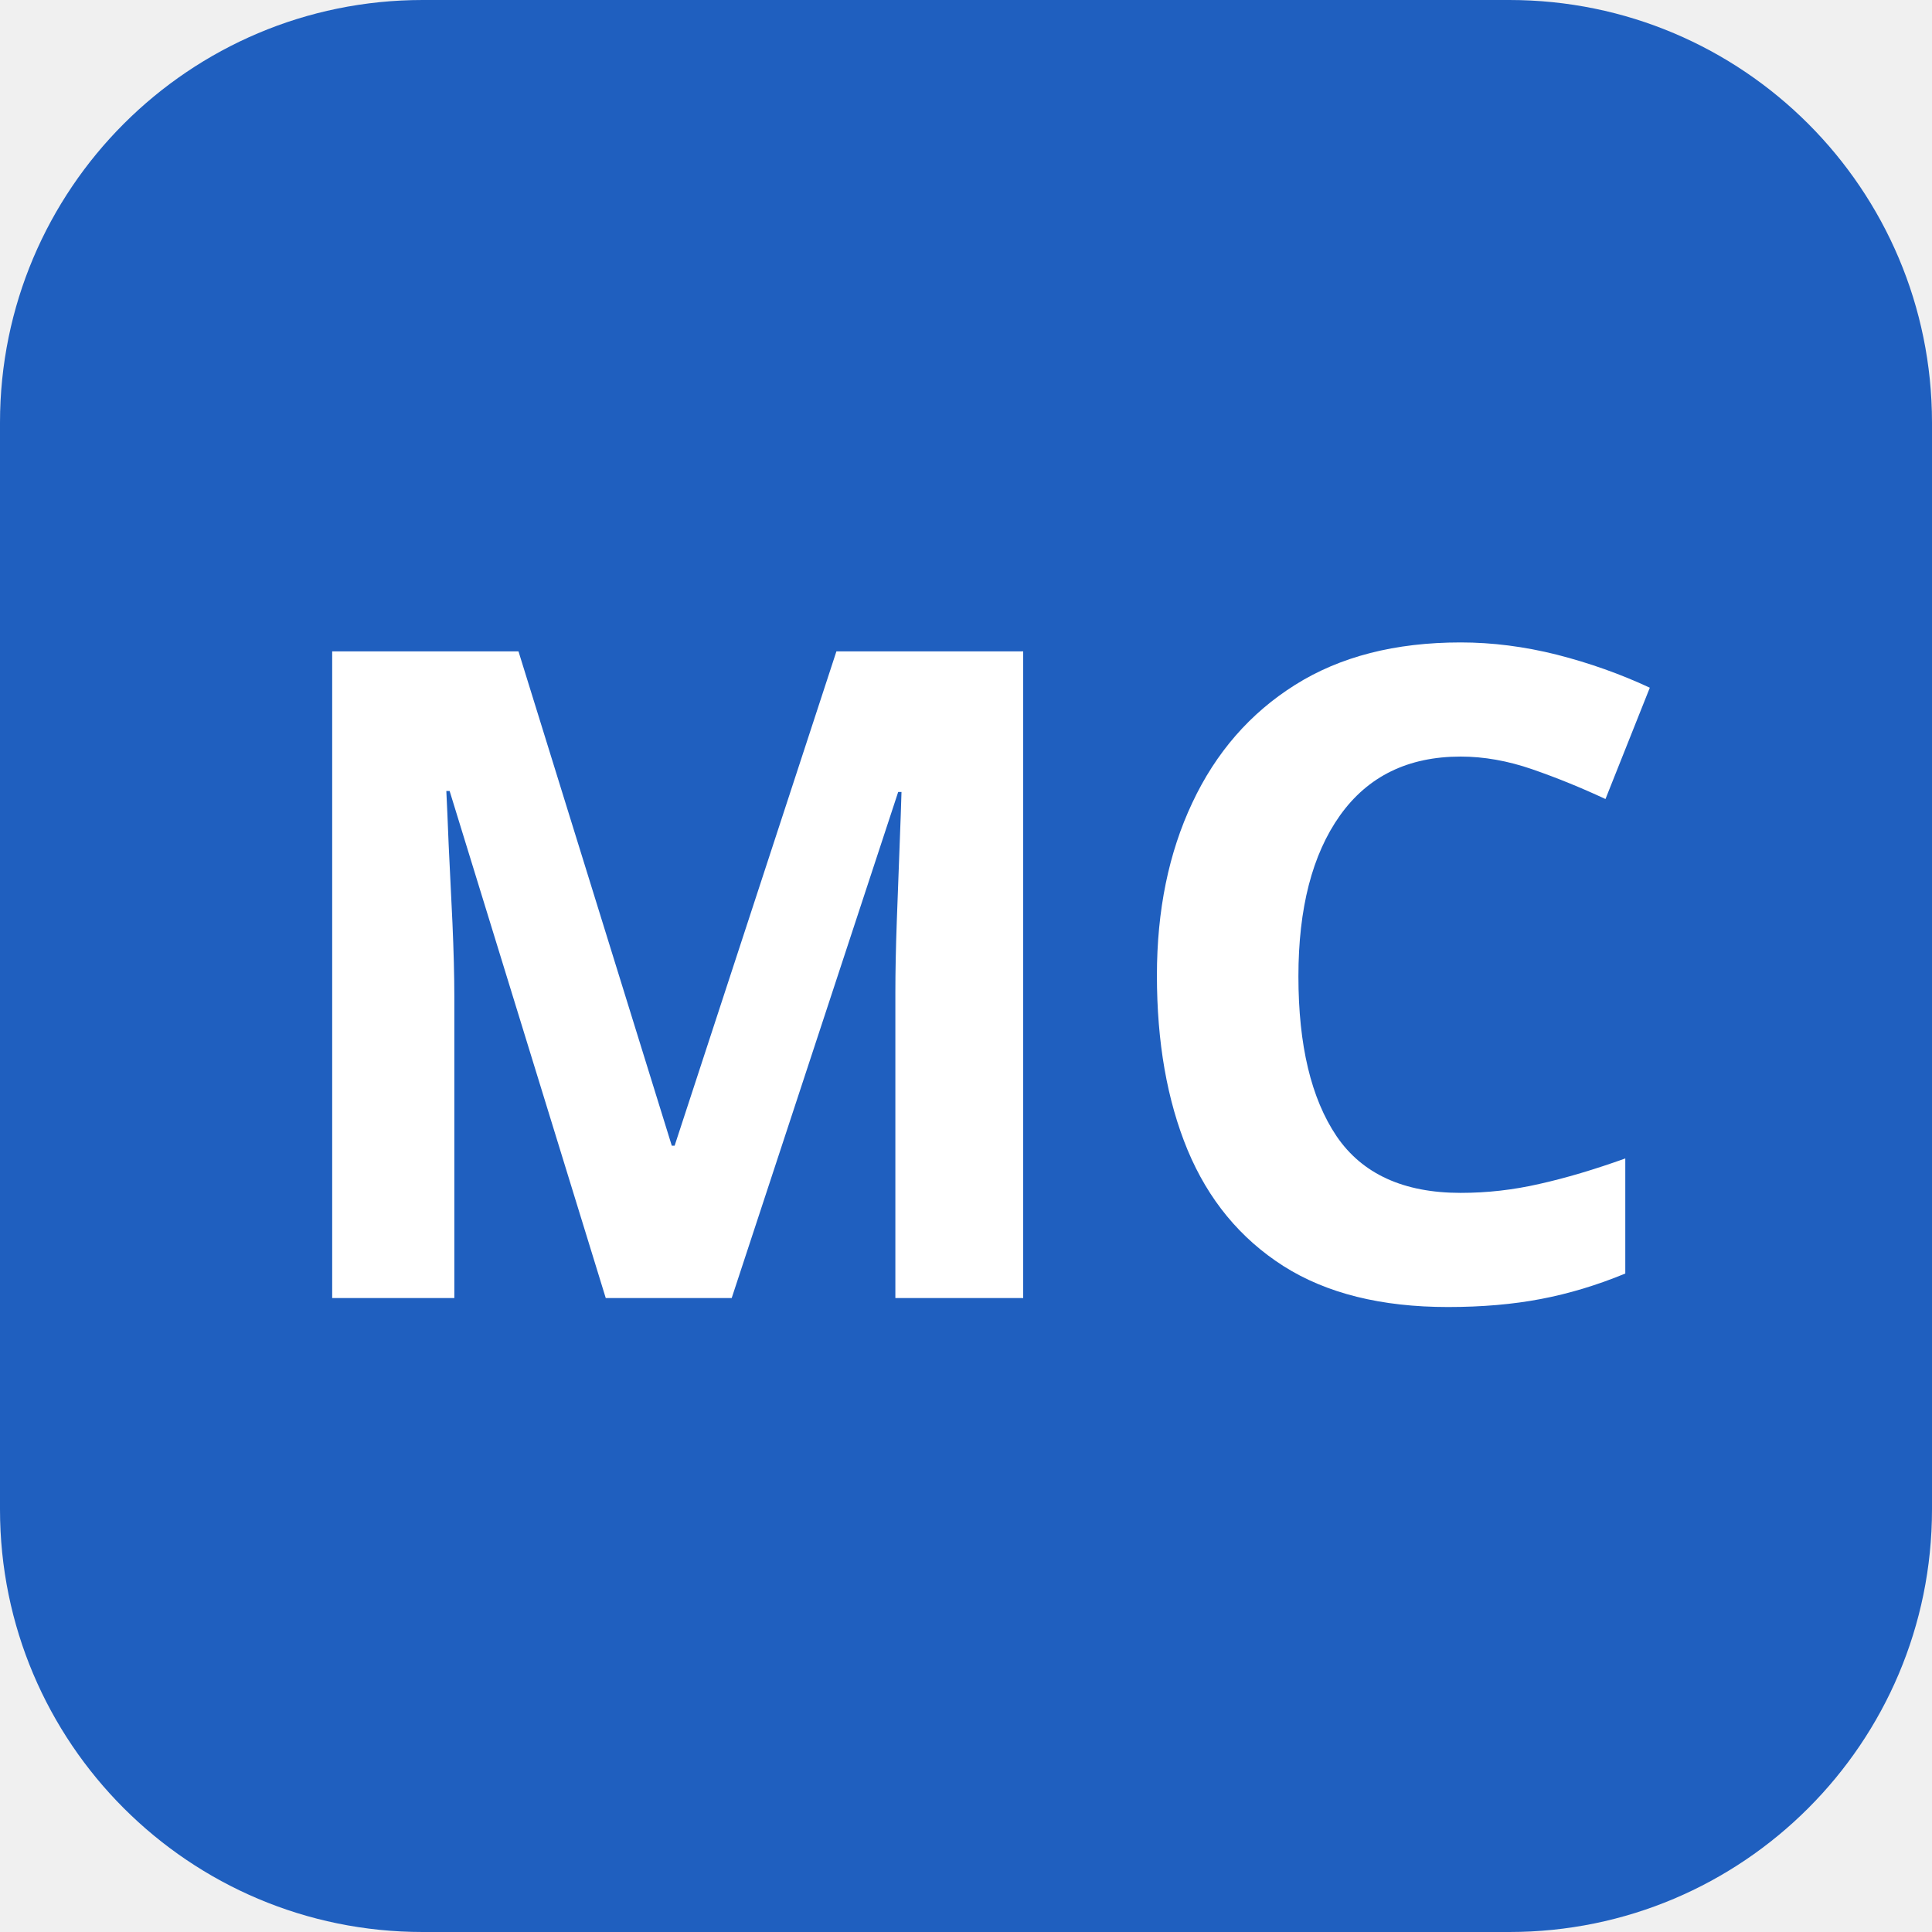
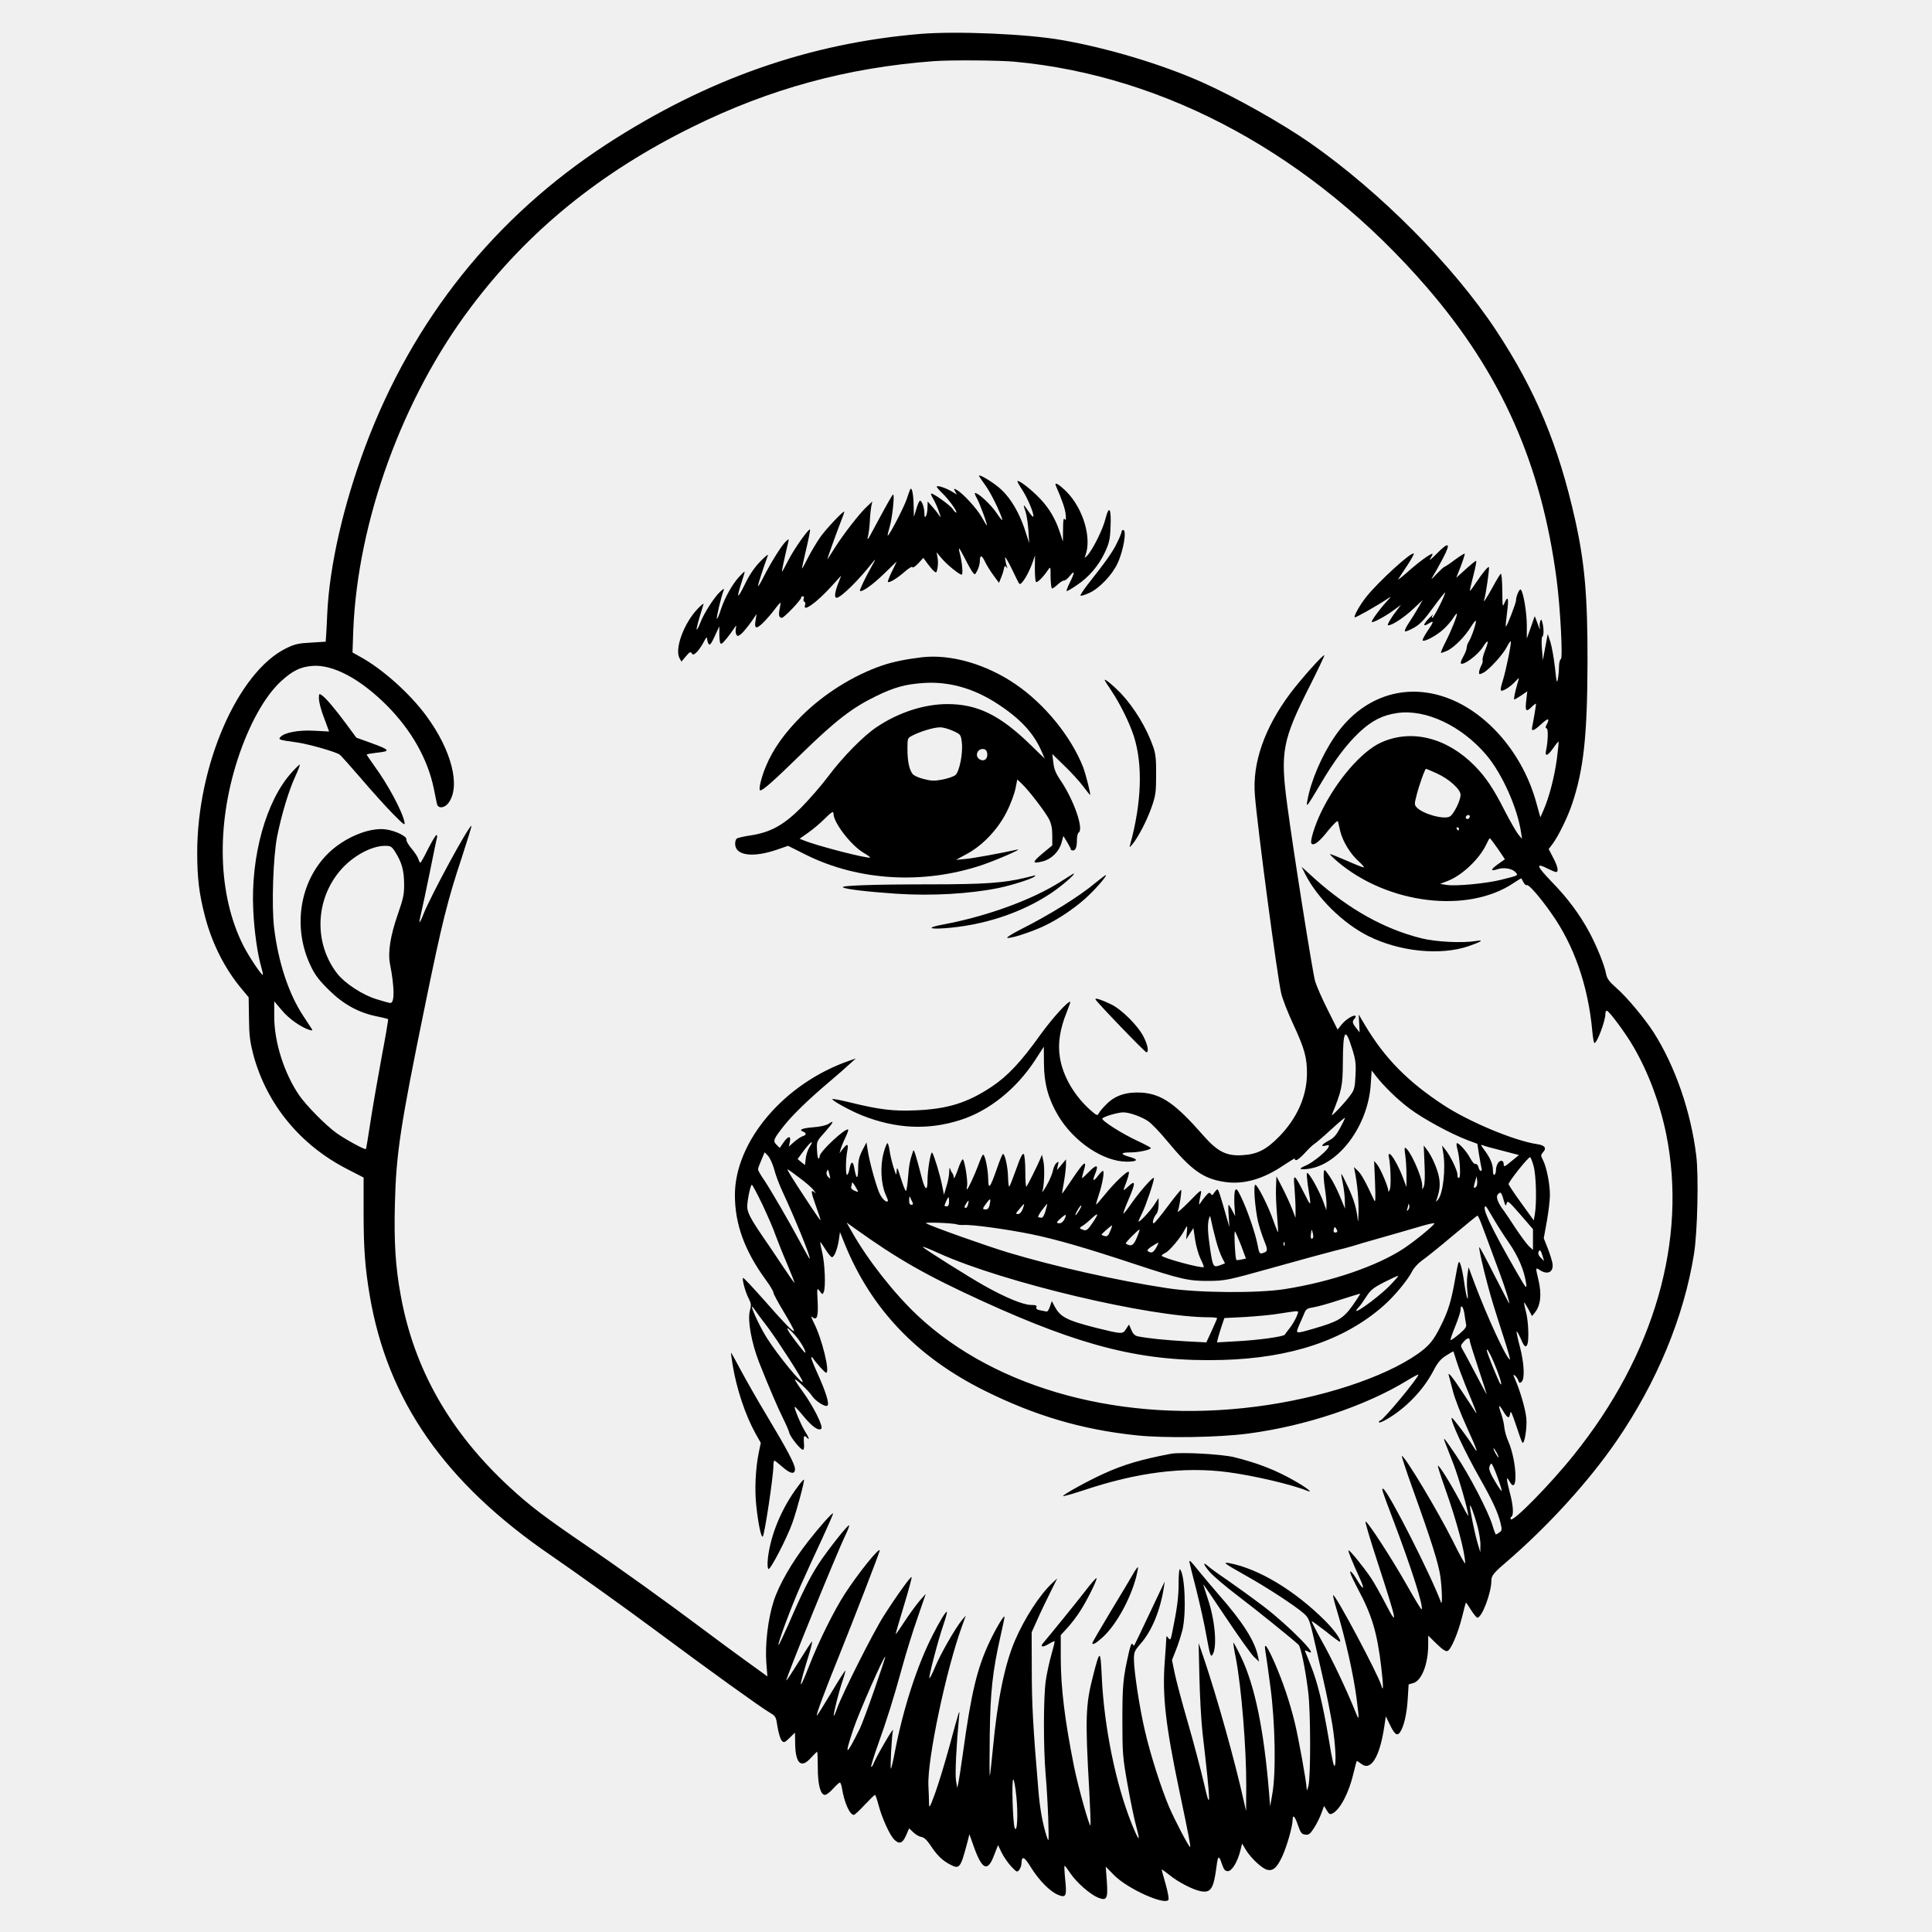
- <svg xmlns="http://www.w3.org/2000/svg" viewBox="0 0 64 64">
-   <rect width="64" height="64" rx="14" fill="#1f5fbf" />
-   <text x="32" y="43" font-family="system-ui,sans-serif" font-size="30" font-weight="700" text-anchor="middle" fill="#fff">MC</text>
+ <svg xmlns="http://www.w3.org/2000/svg" version="1.0" width="1254pt" height="1254pt" viewBox="0 0 1254 1254" preserveAspectRatio="xMidYMid meet">
+   <g transform="translate(0,1254) scale(0.1,-0.1)" fill="#000000" stroke="none">
+     <path d="M5975 12320 c-726 -61 -1388 -294 -2039 -717 -724 -472 -1256 -1137 -1564 -1958 -144 -385 -234 -780 -248 -1090 -3 -66 -6 -133 -8 -150 l-2 -30 -96 -6 c-81 -4 -106 -10 -161 -37 -314 -155 -577 -759 -577 -1327 0 -165 13 -270 51 -415 46 -176 130 -341 238 -469 l45 -54 2 -136 c1 -112 7 -154 28 -236 87 -323 305 -588 613 -745 l103 -53 0 -222 c0 -238 9 -361 40 -545 116 -682 487 -1214 1175 -1685 149 -102 502 -355 670 -480 359 -267 690 -505 751 -541 39 -23 41 -26 51 -95 7 -40 19 -79 27 -87 14 -15 19 -13 51 18 l35 34 1 -65 c1 -135 38 -171 102 -99 20 22 39 40 41 40 2 0 4 -46 4 -103 0 -110 17 -177 47 -177 9 0 33 18 52 40 20 22 40 40 44 40 5 0 11 -17 14 -37 15 -94 51 -173 77 -173 5 0 37 29 70 65 34 36 64 65 67 65 4 0 14 -31 24 -68 21 -80 69 -187 99 -220 34 -35 56 -28 79 25 l20 46 27 -26 c15 -15 39 -28 52 -30 17 -2 36 -20 57 -51 43 -66 78 -101 128 -127 64 -34 69 -27 116 151 l11 45 28 -79 c54 -152 90 -169 131 -61 l27 69 22 -46 c12 -25 39 -66 61 -90 39 -41 41 -42 55 -24 8 11 14 29 14 40 1 54 18 47 63 -27 51 -82 124 -156 175 -176 51 -21 57 -8 46 98 -5 50 -7 91 -4 91 3 0 20 -23 38 -50 40 -59 126 -134 177 -156 59 -24 67 -10 59 105 l-7 95 54 -55 c86 -88 330 -198 353 -160 4 6 -4 51 -18 101 -14 49 -26 92 -26 95 0 3 21 -12 48 -33 55 -46 153 -97 204 -107 67 -13 85 14 104 160 9 72 16 75 34 19 14 -40 21 -49 40 -49 26 0 63 61 81 134 l11 45 27 -45 c34 -53 102 -116 135 -125 38 -9 62 11 95 79 31 63 71 202 71 244 0 40 15 25 35 -35 17 -49 24 -57 47 -60 23 -3 32 4 58 45 17 26 38 69 47 95 l17 46 18 -29 c15 -25 21 -28 38 -19 49 26 106 135 135 260 10 41 19 77 21 79 2 2 15 -6 30 -18 61 -48 118 42 148 236 l11 73 24 -50 c32 -67 49 -80 67 -55 25 34 45 117 51 216 l6 96 31 9 c54 16 96 124 96 249 l0 59 54 -53 c38 -37 60 -52 71 -47 23 8 68 114 95 221 12 50 23 91 25 93 1 1 16 -20 33 -48 17 -27 36 -50 41 -50 30 0 91 162 91 240 0 32 14 50 90 115 276 237 540 527 721 790 263 382 439 808 504 1215 23 140 31 508 15 638 -35 287 -136 579 -276 800 -57 89 -176 232 -242 289 -47 41 -61 61 -67 90 -10 57 -60 180 -109 272 -62 115 -143 224 -242 325 -104 108 -110 130 -24 86 22 -11 44 -20 50 -20 18 0 11 37 -19 93 l-29 56 25 33 c37 49 100 177 127 260 75 222 99 445 100 923 1 422 -18 642 -80 920 -108 484 -257 842 -513 1230 -277 420 -751 898 -1206 1216 -182 127 -481 296 -700 394 -259 116 -614 223 -913 275 -228 40 -680 59 -917 40z m605 -180 c990 -90 1943 -611 2682 -1466 483 -560 744 -1147 842 -1899 23 -175 41 -508 27 -513 -6 -2 -11 -22 -12 -45 0 -23 -3 -60 -7 -82 -7 -35 -9 -25 -19 70 -7 61 -20 135 -29 165 l-18 55 -16 -85 -16 -85 -6 75 c-3 41 -2 77 3 78 10 4 10 55 0 92 -6 22 -8 23 -14 7 -4 -10 -5 -31 -2 -45 3 -15 -4 -2 -14 28 -11 30 -20 53 -20 50 -1 -3 -12 -36 -26 -75 l-25 -70 0 85 c0 85 -22 216 -39 233 -8 8 -31 -42 -31 -70 0 -18 -61 -175 -66 -170 -2 2 1 40 7 85 13 95 8 121 -14 72 -15 -34 -15 -33 -16 78 -1 66 -5 111 -10 108 -5 -4 -28 -41 -51 -84 -40 -73 -68 -116 -56 -82 9 22 35 204 30 209 -5 6 -40 -36 -85 -103 -21 -33 -39 -55 -39 -50 0 5 11 51 24 102 13 50 21 92 17 92 -4 0 -35 -25 -68 -55 l-61 -55 30 76 c16 42 27 78 25 80 -2 3 -32 -16 -66 -41 -33 -25 -64 -45 -67 -45 -3 0 -26 -21 -51 -47 -29 -32 -38 -38 -25 -18 11 17 40 69 66 118 56 106 42 116 -42 30 -31 -32 -49 -45 -39 -30 10 16 17 30 15 32 -7 7 -90 -53 -161 -117 -39 -34 -67 -56 -62 -48 5 8 31 48 58 88 27 41 46 76 43 79 -14 14 -230 -183 -308 -281 -42 -53 -82 -125 -75 -133 5 -4 148 77 212 120 28 19 28 18 -6 -19 -44 -47 -101 -126 -95 -131 7 -7 87 36 140 75 l49 36 -48 -64 c-25 -36 -42 -66 -36 -68 19 -6 103 48 165 107 l60 56 -29 -50 c-15 -27 -43 -72 -62 -100 -18 -27 -29 -51 -23 -53 6 -2 32 9 60 25 37 21 67 53 124 132 42 57 76 100 76 95 0 -18 -74 -164 -83 -164 -5 0 -4 8 3 18 7 9 -4 0 -25 -21 -40 -42 -41 -59 0 -33 34 22 32 10 -11 -52 -20 -30 -33 -56 -30 -59 11 -11 91 32 133 71 24 21 52 54 64 73 12 19 23 32 25 30 6 -5 -34 -106 -72 -181 -19 -37 -33 -70 -31 -73 3 -2 22 5 44 15 47 25 111 90 152 156 17 28 31 43 31 35 0 -22 -31 -111 -47 -134 -7 -11 -13 -28 -13 -38 0 -11 -10 -37 -22 -58 -12 -21 -19 -41 -16 -45 16 -16 111 55 144 108 34 53 40 43 14 -22 -12 -29 -19 -58 -17 -65 3 -6 -1 -22 -9 -36 -7 -13 -13 -32 -14 -42 0 -16 2 -16 29 -3 37 20 127 118 152 168 11 22 23 38 25 35 6 -6 -30 -184 -51 -252 -22 -73 -21 -78 17 -59 17 9 44 30 61 48 28 30 29 30 21 6 -21 -71 -31 -120 -25 -120 3 0 24 12 45 26 l39 27 -7 -62 c-8 -69 0 -76 39 -36 14 13 25 21 25 16 0 -9 -18 -116 -25 -148 -8 -34 10 -28 60 18 44 41 56 39 34 -4 -9 -16 -9 -22 0 -25 11 -4 9 -84 -5 -149 -7 -36 14 -27 48 22 17 25 33 43 34 42 2 -2 -3 -53 -11 -114 -16 -117 -49 -244 -85 -328 l-22 -50 -25 90 c-85 317 -314 587 -579 685 -279 103 -558 6 -733 -254 -84 -124 -153 -287 -175 -411 -10 -51 -5 -45 82 101 93 159 173 264 257 343 80 74 148 109 244 123 185 27 418 -83 579 -273 102 -121 202 -344 225 -504 l6 -40 -25 30 c-13 17 -52 84 -86 150 -75 148 -123 219 -196 294 -180 183 -410 241 -607 152 -128 -58 -289 -245 -389 -450 -43 -89 -76 -195 -63 -207 15 -15 51 13 106 83 35 43 62 69 65 62 2 -8 9 -36 15 -64 16 -66 66 -148 120 -196 24 -22 39 -39 32 -39 -6 0 -57 20 -113 45 -56 24 -103 43 -105 41 -2 -2 20 -24 49 -49 326 -276 845 -339 1143 -138 26 18 48 31 50 29 1 -2 8 -13 14 -26 7 -12 16 -20 21 -17 11 7 82 -73 158 -181 148 -208 240 -471 267 -766 4 -43 10 -78 14 -78 17 0 71 143 71 188 0 12 4 22 9 22 14 0 123 -147 172 -232 98 -168 172 -366 214 -570 138 -686 -77 -1432 -601 -2083 -151 -189 -395 -437 -408 -416 -4 5 -2 12 4 16 16 10 12 75 -10 156 -23 88 -25 114 -4 77 58 -108 52 124 -7 259 -12 26 -23 67 -25 89 -2 23 -11 61 -19 84 -22 62 -18 71 11 22 29 -49 41 -53 46 -15 3 21 12 1 38 -77 19 -58 37 -109 41 -113 13 -17 32 96 26 157 -6 60 -38 172 -72 251 -15 33 -15 37 -1 26 8 -7 18 -22 21 -32 5 -16 10 -18 21 -8 22 18 17 122 -11 228 -14 52 -23 96 -21 98 3 3 14 -18 27 -46 22 -53 33 -62 43 -35 11 29 6 150 -9 208 -9 33 -14 60 -12 62 1 2 13 -18 27 -43 l24 -45 18 22 c38 47 46 120 23 215 -19 79 -19 80 10 61 52 -34 92 -11 81 47 -4 19 -17 62 -31 97 l-25 63 20 110 c11 61 20 138 20 171 0 72 -22 182 -45 226 -15 30 -15 33 0 51 26 27 12 46 -40 53 -146 22 -436 143 -602 251 -236 154 -386 307 -515 524 l-39 66 3 -58 3 -58 -22 28 c-26 32 -28 44 -11 61 6 6 9 14 6 18 -11 10 -65 -24 -91 -57 l-25 -32 -65 130 c-36 71 -72 154 -81 184 -17 61 -141 842 -181 1144 -46 345 -32 420 147 774 54 107 96 196 94 198 -7 7 -151 -154 -221 -247 -168 -225 -247 -452 -230 -660 16 -206 145 -1176 171 -1288 8 -35 43 -125 78 -200 74 -159 90 -219 89 -322 -1 -147 -65 -290 -183 -410 -83 -84 -142 -113 -238 -118 -102 -6 -159 23 -250 126 -183 209 -271 270 -400 280 -97 6 -170 -16 -226 -71 -24 -23 -48 -51 -53 -61 -10 -19 -13 -18 -49 13 -109 94 -187 227 -205 351 -14 87 1 183 45 291 14 35 24 64 23 66 -11 11 -118 -107 -197 -217 -122 -171 -212 -267 -314 -334 -158 -105 -288 -145 -496 -153 -146 -6 -234 5 -429 53 -57 14 -105 23 -108 20 -8 -7 117 -76 193 -106 219 -87 429 -97 639 -29 183 58 360 200 481 384 l59 91 1 -111 c1 -128 28 -227 91 -334 101 -171 294 -301 447 -301 69 0 79 14 21 30 -65 18 -65 30 1 30 55 0 134 17 134 29 -1 3 -40 24 -87 46 -102 47 -236 133 -228 145 8 13 102 40 136 40 40 0 118 -28 161 -57 21 -14 76 -71 122 -127 158 -191 235 -246 371 -267 124 -20 254 17 387 108 44 29 77 49 73 43 -3 -5 0 -10 8 -10 8 0 34 21 58 48 23 26 51 52 60 57 10 6 58 47 108 93 50 46 91 80 91 77 0 -4 -14 -34 -32 -67 -23 -43 -42 -65 -69 -79 -48 -24 -63 -45 -25 -35 24 6 26 5 17 -13 -15 -28 -104 -99 -145 -116 -50 -21 -45 -29 13 -22 200 24 391 280 408 549 l6 90 26 -34 c54 -69 139 -153 221 -214 86 -65 264 -162 377 -205 l62 -23 11 -71 c6 -38 14 -78 16 -87 3 -10 1 -18 -4 -18 -6 0 -13 11 -16 25 -4 14 -12 22 -19 20 -7 -3 -22 14 -35 39 -24 45 -78 104 -87 95 -2 -3 -1 -19 4 -36 16 -56 24 -180 12 -187 -7 -5 -11 2 -11 19 0 28 -47 125 -80 165 l-20 25 7 -45 c18 -102 0 -266 -33 -306 -15 -18 -15 -18 -9 1 20 56 24 97 15 144 -10 55 -48 141 -80 181 l-19 25 5 -120 c4 -74 2 -130 -4 -145 -11 -25 -11 -25 -11 7 -2 61 -85 242 -112 243 -3 0 -2 -21 2 -47 4 -27 8 -84 8 -128 l0 -80 -23 61 c-27 73 -73 154 -87 154 -6 0 -8 -8 -5 -17 11 -42 17 -190 7 -213 -7 -17 -10 -20 -10 -8 -1 26 -50 141 -72 169 l-20 24 6 -140 c4 -110 3 -135 -6 -115 -57 123 -84 171 -106 191 l-25 24 6 -30 c16 -81 25 -179 24 -260 -1 -49 -3 -74 -5 -55 -8 76 -24 131 -62 213 -22 48 -42 87 -44 87 -3 0 2 -28 9 -62 7 -35 13 -85 13 -113 l1 -50 -33 80 c-18 44 -48 103 -67 130 -34 49 -35 49 -38 22 -2 -15 1 -59 7 -97 6 -38 11 -86 11 -107 l-1 -38 -18 50 c-29 80 -98 202 -108 191 -3 -3 0 -35 5 -73 24 -155 25 -153 -24 -56 -64 126 -71 130 -62 35 3 -42 7 -104 7 -137 l0 -60 -23 60 c-13 33 -41 94 -62 135 l-39 75 -3 -73 c-2 -41 2 -122 7 -180 5 -59 8 -108 7 -110 -2 -1 -16 32 -31 75 -32 93 -103 233 -117 233 -14 0 -2 -152 17 -237 8 -34 26 -90 40 -125 26 -64 25 -71 -11 -82 -18 -6 -22 0 -33 61 -16 78 -67 225 -107 307 -23 47 -29 54 -37 40 -5 -9 -7 -51 -5 -92 l5 -75 -19 36 c-10 20 -21 37 -23 37 -3 0 -3 -33 0 -72 l5 -73 -19 65 c-41 145 -53 180 -59 180 -4 0 -13 -10 -21 -21 -10 -18 -15 -19 -22 -8 -8 11 -14 9 -32 -12 -12 -14 -28 -35 -34 -45 -14 -21 -14 -17 2 61 5 27 -3 21 -76 -54 -45 -46 -79 -75 -75 -65 11 26 28 136 22 141 -2 2 -41 -46 -86 -106 -45 -61 -86 -111 -92 -111 -12 0 0 40 18 61 8 8 14 35 14 59 l0 44 -29 -45 c-28 -43 -101 -120 -101 -106 0 4 11 29 24 55 24 48 76 203 76 225 -1 17 -93 -87 -147 -165 -26 -38 -48 -66 -51 -64 -2 3 12 42 32 88 48 112 48 133 -1 87 -25 -24 -34 -28 -28 -14 25 64 35 99 32 108 -5 15 -97 -73 -159 -151 -28 -34 -52 -62 -53 -60 -2 2 6 30 17 63 24 71 38 155 27 155 -5 0 -18 -13 -31 -30 -29 -40 -40 -38 -22 5 28 67 14 73 -42 15 -21 -21 -39 -38 -41 -37 -1 2 4 24 12 51 22 72 0 56 -75 -56 -35 -53 -65 -96 -66 -95 -1 1 4 36 12 77 7 41 13 91 13 110 l0 35 -29 -35 -30 -35 6 30 c7 27 6 29 -9 16 -9 -7 -19 -29 -23 -50 -4 -20 -22 -63 -41 -96 -19 -33 -32 -51 -28 -40 13 35 17 158 7 200 l-9 40 -11 -27 c-17 -41 -82 -172 -90 -180 -4 -4 -7 40 -7 97 0 59 -5 109 -10 114 -8 8 -23 -22 -49 -97 -21 -59 -41 -110 -45 -114 -3 -4 -7 23 -8 59 -1 67 -20 153 -33 153 -4 0 -21 -42 -39 -94 -45 -129 -56 -142 -57 -68 -1 66 -22 164 -34 157 -4 -2 -18 -33 -30 -67 -24 -64 -67 -158 -74 -158 -2 0 -1 11 1 24 6 30 -16 164 -27 171 -5 3 -20 -28 -33 -67 -14 -40 -26 -64 -26 -52 -1 11 -5 24 -10 30 -5 5 -11 18 -14 29 -3 11 -5 2 -6 -21 0 -22 -8 -65 -18 -95 l-16 -54 -12 60 c-13 68 -51 193 -64 213 -9 16 -31 -110 -31 -183 0 -67 -15 -62 -35 13 -43 165 -53 196 -58 182 -21 -61 -27 -92 -33 -171 -4 -49 -10 -89 -14 -89 -4 0 -19 37 -33 83 -22 70 -25 77 -27 47 -2 -33 -3 -31 -21 25 -10 33 -22 81 -25 108 -4 26 -10 47 -14 47 -4 0 -16 -29 -25 -64 -23 -84 -17 -201 13 -269 19 -43 20 -48 4 -45 -9 2 -27 21 -39 43 -22 41 -71 216 -82 295 l-7 45 -27 -52 c-21 -42 -27 -66 -27 -120 -1 -73 -12 -70 -25 5 -8 48 -21 47 -31 -3 -3 -20 -10 -38 -15 -41 -11 -7 -11 96 0 154 10 49 1 53 -29 14 l-21 -27 7 25 c4 14 17 47 30 74 13 27 22 51 19 54 -15 15 -185 -143 -185 -173 0 -8 -3 -15 -7 -15 -5 0 -9 25 -10 56 -3 55 -2 57 52 117 57 65 63 79 22 52 -15 -10 -57 -19 -101 -22 -72 -6 -95 -17 -61 -29 21 -9 19 -22 -6 -29 -11 -4 -36 -20 -55 -37 l-34 -30 7 32 c8 42 -13 37 -44 -9 l-22 -32 -21 21 c-25 25 -20 36 50 125 57 71 159 170 289 280 52 44 113 97 135 118 l41 37 -40 -14 c-423 -145 -745 -523 -745 -873 0 -188 63 -361 199 -548 28 -38 51 -76 51 -85 0 -8 32 -67 70 -130 38 -63 67 -117 64 -119 -7 -7 -59 46 -196 202 -72 81 -133 146 -135 143 -8 -8 15 -94 37 -135 16 -32 17 -43 7 -79 -16 -61 11 -210 61 -337 61 -154 120 -292 156 -364 18 -36 36 -77 39 -91 7 -28 73 -110 89 -110 6 0 9 19 6 45 -3 47 0 53 20 33 19 -19 14 -1 -12 40 -27 43 -77 162 -67 161 3 0 29 -28 56 -61 57 -69 99 -98 116 -81 14 14 -53 148 -121 241 -28 38 -50 72 -50 77 0 12 93 -76 111 -106 22 -33 87 -75 100 -62 13 13 -12 92 -66 211 -24 53 -42 98 -39 101 2 2 5 2 7 0 26 -38 81 -99 89 -99 27 0 -26 220 -80 325 -18 37 -20 46 -8 35 29 -23 38 5 33 104 -5 88 -4 89 14 65 17 -23 18 -23 26 -4 13 31 7 183 -10 255 -9 36 -14 66 -13 68 2 1 17 -20 34 -48 17 -27 36 -50 42 -50 15 0 36 54 45 114 l7 49 33 -82 c171 -418 467 -728 901 -945 328 -164 636 -255 988 -292 184 -20 537 -14 726 11 374 49 765 180 1036 346 36 22 68 39 70 37 9 -10 -229 -298 -247 -298 -5 0 -9 -5 -9 -11 0 -6 21 2 48 17 128 74 241 192 307 319 27 52 47 75 82 97 25 16 46 28 47 26 1 -2 10 -30 20 -63 10 -33 38 -107 61 -165 66 -158 76 -187 62 -166 -6 10 -45 70 -86 132 -66 101 -99 139 -86 102 2 -7 13 -50 25 -96 11 -45 52 -151 90 -234 69 -151 83 -193 39 -121 -34 55 -131 184 -136 180 -12 -13 82 -216 185 -397 77 -136 115 -217 131 -284 11 -43 10 -50 -6 -62 -10 -7 -20 -13 -23 -14 -3 0 -14 28 -24 63 -28 90 -150 325 -234 449 -40 60 -74 108 -77 108 -5 0 -6 3 58 -160 36 -93 98 -309 97 -338 -1 -4 -24 38 -53 93 -59 112 -137 238 -144 231 -2 -2 18 -66 45 -142 75 -210 132 -422 132 -491 0 -9 -36 55 -79 143 -99 198 -312 553 -332 554 -3 0 27 -93 68 -207 123 -342 171 -494 182 -576 11 -80 14 -194 4 -167 -64 174 -338 713 -374 736 -15 9 -9 -10 58 -186 126 -332 205 -581 190 -596 -2 -3 -44 66 -93 153 -104 184 -266 432 -271 416 -2 -6 30 -114 71 -240 136 -417 144 -457 58 -290 -32 62 -74 136 -92 163 -49 73 -141 186 -147 181 -4 -5 20 -65 79 -195 28 -64 15 -62 -23 2 -34 57 -56 75 -40 34 5 -13 25 -54 45 -92 91 -169 125 -285 151 -505 15 -127 15 -170 0 -119 -22 74 -300 596 -312 584 -2 -2 7 -42 21 -87 61 -203 111 -429 132 -589 18 -148 18 -147 -16 -62 -58 142 -148 331 -214 447 -36 65 -64 120 -62 122 2 2 43 -28 92 -66 48 -39 89 -69 91 -67 11 10 -35 75 -96 136 -197 197 -432 338 -621 374 -48 9 -34 -2 105 -80 140 -78 324 -199 377 -246 36 -32 38 -38 83 -238 59 -255 71 -310 94 -435 24 -123 36 -274 26 -312 -6 -21 -16 20 -40 167 -40 235 -74 373 -116 477 -17 43 -33 84 -37 92 -4 11 -1 11 16 2 89 -48 -123 168 -286 292 -75 57 -182 134 -237 172 -55 37 -110 77 -122 88 -39 35 -34 14 8 -35 22 -26 103 -95 182 -155 119 -90 348 -275 395 -318 15 -13 44 -153 63 -305 16 -124 17 -542 2 -610 -8 -31 -11 -37 -12 -19 -2 49 -52 324 -77 428 -34 138 -76 262 -131 389 -50 112 -70 139 -60 76 4 -21 19 -127 33 -234 31 -233 37 -558 12 -695 l-14 -80 -7 90 c-34 413 -93 697 -183 883 -25 52 -47 92 -49 90 -1 -1 5 -46 16 -98 37 -192 69 -590 68 -835 l-1 -160 -15 65 c-57 258 -175 679 -262 935 l-31 90 5 -225 c3 -124 12 -283 20 -355 54 -465 56 -534 10 -332 -19 82 -65 258 -104 393 -39 134 -78 281 -87 326 l-17 83 26 66 c15 37 33 95 42 130 26 110 16 360 -16 393 -5 6 -9 -31 -9 -90 0 -91 -10 -166 -41 -317 -10 -51 -13 -55 -25 -40 -13 17 -13 17 -14 -2 0 -11 -5 -78 -10 -150 -17 -221 6 -416 95 -840 61 -290 74 -359 70 -363 -6 -6 -97 168 -136 258 -52 121 -124 348 -158 497 -35 149 -71 388 -71 463 0 47 4 56 44 102 72 82 127 215 150 363 l6 40 -17 -35 c-9 -19 -53 -111 -97 -205 -44 -93 -82 -172 -84 -175 -2 -2 -7 2 -11 9 -6 9 -14 -10 -24 -55 -38 -166 -42 -212 -42 -439 0 -216 2 -241 34 -420 18 -104 44 -227 57 -274 28 -103 17 -95 -30 20 -105 262 -180 631 -195 959 -8 175 -12 176 -56 4 -49 -190 -52 -275 -25 -746 6 -114 10 -216 8 -225 -4 -23 -80 248 -107 382 -60 301 -85 505 -86 701 l0 151 43 47 c23 25 61 74 83 109 45 69 113 207 106 214 -3 2 -36 -35 -73 -84 -58 -75 -223 -278 -272 -336 -24 -27 -6 -32 34 -8 20 12 38 20 39 19 2 -2 -7 -40 -20 -85 -13 -45 -30 -122 -37 -170 -16 -111 -16 -436 -1 -613 7 -74 14 -205 17 -290 4 -147 4 -153 -10 -110 -26 79 -44 178 -54 298 -35 411 -43 564 -43 782 l-1 245 36 80 c19 44 57 123 83 175 l47 95 -32 -30 c-81 -75 -181 -230 -243 -375 -66 -155 -113 -385 -142 -695 -9 -93 -18 -174 -20 -180 -3 -5 -3 112 -1 260 4 287 18 415 71 650 14 60 25 114 25 120 0 19 -53 -69 -96 -159 -82 -174 -120 -332 -174 -726 -12 -85 -25 -171 -29 -190 l-8 -35 -8 49 c-7 42 3 237 20 414 6 59 3 49 -64 -198 -28 -102 -68 -234 -90 -295 -36 -98 -40 -106 -41 -70 0 22 -2 74 -4 115 -8 169 115 752 218 1035 l25 69 -25 -29 c-43 -52 -140 -221 -175 -306 -18 -44 -35 -76 -37 -71 -4 13 59 254 93 351 14 41 23 76 21 79 -6 6 -47 -61 -94 -154 -100 -197 -189 -472 -243 -751 -11 -59 -23 -110 -26 -113 -7 -6 5 215 13 250 6 25 -109 -172 -127 -219 -5 -13 -12 -21 -15 -19 -2 3 18 70 46 148 57 159 99 292 159 510 22 80 64 217 95 305 l55 160 -39 -44 c-21 -25 -65 -84 -97 -133 -31 -48 -58 -86 -59 -85 -2 1 22 83 52 182 30 98 53 183 51 188 -3 11 -96 -118 -182 -253 -69 -109 -269 -506 -301 -597 -10 -29 -20 -51 -22 -49 -5 6 33 158 58 230 11 33 18 61 17 63 -2 2 -44 -64 -93 -146 -49 -82 -90 -148 -92 -146 -6 5 52 160 143 385 95 236 265 675 265 686 0 26 -137 -144 -225 -279 -71 -109 -173 -315 -232 -467 -74 -189 -73 -157 1 82 13 43 20 76 16 73 -4 -2 -42 -61 -85 -130 -43 -69 -79 -124 -81 -122 -7 6 327 827 385 946 16 34 26 61 22 61 -12 0 -143 -167 -198 -251 -57 -88 -106 -185 -193 -387 -35 -78 -64 -141 -67 -139 -7 7 83 249 145 388 33 75 95 209 137 299 41 89 74 164 72 167 -6 5 -87 -86 -165 -186 -100 -128 -188 -280 -221 -386 -36 -112 -56 -278 -47 -398 l7 -88 -148 107 c-81 59 -200 146 -263 194 -222 167 -557 408 -765 549 -271 185 -366 257 -497 378 -388 358 -621 768 -707 1245 -34 184 -44 344 -38 588 8 331 34 505 197 1300 108 528 145 677 237 953 37 114 66 207 63 207 -19 -2 -257 -440 -311 -572 -12 -32 -24 -56 -26 -54 -2 2 3 30 11 62 8 33 33 151 56 264 23 113 43 213 46 223 3 9 1 17 -3 17 -5 0 -29 -40 -54 -89 -24 -49 -47 -90 -50 -90 -4 -1 -9 9 -13 22 -3 12 -22 42 -43 67 -21 24 -37 51 -35 61 4 21 -73 58 -137 66 -108 13 -268 -55 -371 -156 -186 -183 -232 -482 -114 -729 28 -60 55 -95 118 -157 94 -93 190 -146 307 -171 41 -8 75 -17 78 -19 2 -3 -17 -116 -43 -252 -25 -137 -58 -324 -72 -418 -14 -93 -27 -171 -29 -173 -6 -7 -132 62 -190 103 -70 50 -197 179 -244 247 -98 145 -161 345 -161 510 l0 99 49 -58 c45 -55 127 -112 180 -128 18 -5 21 -4 15 6 -5 8 -30 46 -55 84 -95 143 -163 349 -190 574 -17 142 -6 461 20 593 29 143 75 296 117 387 19 41 32 76 30 78 -2 2 -25 -20 -52 -50 -167 -183 -268 -546 -250 -897 6 -134 28 -285 51 -364 8 -27 13 -51 11 -53 -7 -7 -93 122 -128 192 -163 325 -176 772 -36 1205 74 227 176 411 284 510 75 68 125 92 204 98 133 9 308 -84 481 -257 158 -159 264 -345 304 -536 9 -44 18 -90 21 -102 6 -32 47 -30 73 3 83 106 24 343 -143 569 -107 145 -285 304 -428 382 l-50 28 5 145 c29 708 319 1506 761 2093 373 497 840 877 1440 1173 500 247 1004 385 1566 427 107 8 414 6 520 -3z m2744 -4619 c82 -37 156 -104 156 -140 0 -38 -45 -127 -70 -141 -39 -21 -176 17 -215 60 -15 16 -15 23 0 80 18 70 54 170 61 170 2 0 33 -13 68 -29z m216 -279 c0 -13 -12 -22 -22 -16 -10 6 -1 24 13 24 5 0 9 -4 9 -8z m-70 -82 c0 -5 -2 -10 -4 -10 -3 0 -8 5 -11 10 -3 6 -1 10 4 10 6 0 11 -4 11 -10z m252 -129 l46 -68 -45 -32 c-49 -35 -51 -49 -4 -33 39 14 96 5 117 -19 20 -22 23 -20 -91 -49 -95 -24 -292 -43 -354 -34 l-44 7 47 18 c95 36 208 143 253 238 10 22 20 40 23 40 3 0 26 -31 52 -68z m-7156 -22 c42 -67 56 -118 57 -204 1 -69 -5 -96 -41 -200 -48 -137 -65 -245 -51 -320 30 -153 31 -255 3 -255 -7 0 -48 11 -92 25 -90 28 -201 101 -251 163 -158 201 -146 493 29 685 78 85 193 146 277 147 39 0 45 -3 69 -41z m6210 -1275 c23 -72 26 -97 22 -174 -3 -74 -8 -95 -29 -123 -37 -53 -134 -154 -124 -132 64 157 70 186 71 335 1 216 15 238 60 94z m-3522 -640 c-10 -15 -21 -47 -24 -72 l-5 -44 -24 19 -24 20 42 57 c43 57 69 73 35 20z m4498 -23 l107 -28 -44 -36 c-49 -41 -55 -44 -55 -23 0 24 -20 29 -35 10 -8 -11 -15 -31 -15 -46 0 -15 -4 -30 -10 -33 -6 -4 -10 8 -10 30 0 39 -18 81 -58 134 -22 30 -23 34 -6 27 10 -5 67 -20 126 -35z m-4727 -121 c9 -36 33 -99 52 -140 85 -182 190 -440 178 -440 -2 0 -27 44 -56 98 -75 140 -196 348 -240 414 -22 31 -39 62 -39 68 0 6 10 34 22 61 l21 50 22 -23 c12 -13 30 -52 40 -88z m4929 22 c17 -61 21 -241 8 -315 l-7 -38 -80 111 c-44 60 -81 116 -83 124 -3 13 125 174 139 175 4 1 14 -25 23 -57z m-4766 -76 c40 -29 82 -66 94 -82 12 -16 15 -23 8 -16 -29 26 -28 9 5 -83 19 -52 33 -95 30 -95 -2 0 -42 57 -88 128 -93 141 -131 202 -125 202 3 0 37 -24 76 -54z m196 19 c7 -27 6 -29 -9 -14 -9 9 -13 23 -9 33 8 21 9 19 18 -19z m4197 -78 c-16 -16 -19 -5 -7 33 l10 35 4 -29 c2 -16 -1 -33 -7 -39z m-4011 -32 c0 -3 -11 1 -25 7 -16 7 -24 17 -20 26 3 7 5 19 5 25 0 7 9 -3 20 -21 11 -18 20 -35 20 -37z m-622 -82 c33 -71 72 -159 85 -198 14 -38 48 -124 76 -189 28 -66 49 -121 48 -122 -2 -2 -35 45 -74 104 -39 59 -99 148 -133 197 -78 114 -100 157 -100 193 0 40 21 142 30 142 4 0 34 -57 68 -127z m4811 30 c12 -41 15 -45 20 -24 6 21 13 15 89 -72 l82 -95 0 -68 0 -67 -26 24 c-14 13 -52 65 -85 114 -32 50 -67 101 -77 115 -39 51 -54 90 -41 106 18 22 24 17 38 -33z m-3837 -15 c6 -13 5 -18 -7 -18 -10 0 -15 10 -14 33 0 17 3 25 6 17 3 -8 10 -23 15 -32z m238 2 c0 -20 -5 -30 -15 -30 -18 0 -18 2 -3 35 15 32 18 32 18 -5z m264 -18 c-5 -22 -12 -32 -25 -32 -24 0 -24 4 3 40 26 35 30 34 22 -8z m-141 0 c-3 -12 -9 -22 -14 -22 -12 0 -11 7 3 30 15 24 19 21 11 -8z m355 -30 c-8 -20 -19 -32 -31 -32 -17 0 -15 4 10 33 15 19 29 33 30 32 2 -1 -3 -16 -9 -33z m148 -12 c-7 -25 -18 -45 -25 -44 -6 1 -16 2 -21 3 -6 0 4 21 22 45 18 24 34 43 35 42 1 -1 -4 -22 -11 -46z m2353 6 c-9 -8 -10 -7 -5 7 3 10 7 24 7 30 1 7 3 4 6 -7 3 -10 -1 -23 -8 -30z m-2138 -8 c-11 -18 -21 -29 -21 -25 0 13 33 67 38 62 3 -2 -5 -19 -17 -37z m2688 -40 c23 -40 69 -113 104 -163 62 -90 100 -179 113 -267 5 -39 -1 -31 -66 82 -166 289 -227 420 -196 420 2 0 23 -33 45 -72z m-2780 -12 c-7 -14 -20 -26 -31 -26 -25 0 -23 7 10 35 32 28 37 26 21 -9z m184 -21 c-30 -45 -41 -54 -58 -49 -30 9 -32 14 -11 26 11 6 36 26 55 44 52 48 56 42 14 -21z m798 -110 c11 -44 30 -97 41 -118 l19 -37 -26 -10 c-49 -19 -52 -16 -69 94 -17 113 -20 167 -9 206 6 23 8 21 15 -15 4 -22 17 -76 29 -120z m1728 92 c13 -34 36 -96 51 -137 15 -41 43 -118 63 -170 36 -97 68 -200 63 -200 -2 0 -45 83 -97 184 -51 102 -95 183 -97 181 -5 -5 21 -122 54 -245 25 -94 42 -148 114 -372 21 -65 34 -116 30 -113 -27 16 -146 276 -229 495 l-39 105 -7 -48 c-4 -27 -5 -74 -1 -105 11 -92 -6 -50 -20 51 -7 51 -18 106 -25 122 -11 28 -13 22 -34 -96 -26 -147 -45 -208 -93 -304 -47 -95 -75 -129 -146 -180 -220 -156 -633 -291 -1054 -345 -859 -111 -1684 111 -2196 591 -155 146 -325 363 -427 544 l-34 60 50 -36 c284 -203 461 -304 825 -471 660 -302 1053 -399 1564 -385 444 12 791 128 1044 350 71 62 160 169 188 226 10 20 38 51 63 69 25 17 116 90 201 162 85 71 157 130 160 130 3 0 16 -28 29 -63z m-3409 6 c8 -3 29 -5 45 -4 52 4 283 -28 440 -60 159 -33 345 -86 668 -193 303 -100 354 -111 482 -110 107 1 120 3 420 87 171 48 348 96 395 108 47 11 99 25 115 30 17 6 100 30 185 54 85 24 199 57 253 73 53 16 97 26 97 21 0 -11 -128 -116 -198 -162 -174 -115 -473 -217 -772 -264 -177 -28 -564 -25 -765 6 -324 49 -731 141 -1034 232 -147 45 -491 167 -531 189 -16 9 175 2 200 -7z m995 -46 c-11 -28 -19 -34 -35 -30 -11 3 -20 7 -20 9 0 6 65 63 68 60 1 -2 -4 -19 -13 -39z m498 -9 l-4 -43 23 37 24 37 11 -75 c6 -41 22 -97 35 -124 14 -27 23 -52 21 -54 -11 -11 -273 60 -273 74 0 4 11 12 24 18 26 12 97 96 122 144 8 15 16 28 18 28 2 0 2 -19 -1 -42z m977 10 c0 -5 -6 -8 -14 -8 -9 0 -12 7 -9 21 4 16 8 17 14 7 5 -7 9 -16 9 -20z m-1290 -13 c-30 -80 -43 -90 -83 -67 -7 3 78 89 90 92 1 0 -2 -11 -7 -25z m1133 -27 c-10 -20 -19 -5 -14 25 4 31 5 31 11 7 4 -14 5 -28 3 -32z m-467 -53 l31 -84 -29 -6 c-16 -4 -31 -5 -33 -3 -8 8 -17 193 -9 185 4 -4 22 -46 40 -92z m-552 -14 c-19 -32 -30 -37 -52 -23 -9 6 -1 16 25 33 21 14 40 24 41 23 2 -1 -4 -16 -14 -33z m833 17 c-3 -8 -6 -5 -6 6 -1 11 2 17 5 13 3 -3 4 -12 1 -19z m-2242 -53 c420 -190 1372 -415 1751 -415 30 0 54 -3 54 -6 0 -3 -16 -39 -35 -81 l-35 -76 -133 7 c-124 7 -246 19 -310 32 -21 4 -33 16 -44 42 l-15 35 -19 -29 c-22 -35 -26 -34 -189 6 -197 50 -239 71 -277 145 l-16 30 -12 -35 c-6 -19 -16 -34 -21 -33 -5 1 -23 4 -41 8 -23 4 -30 10 -26 20 4 12 -4 15 -35 15 -50 0 -169 49 -305 126 -103 58 -397 243 -397 250 0 4 28 -6 105 -41z m3920 -25 l7 -25 -21 21 c-14 13 -19 26 -15 38 8 20 16 11 29 -34z m-995 -185 c-85 -86 -270 -216 -203 -142 12 12 35 45 52 72 27 42 44 56 114 92 45 23 86 42 92 42 5 1 -20 -28 -55 -64z m-241 -129 c-61 -85 -94 -104 -253 -150 -121 -35 -119 -36 -92 27 13 28 28 64 34 78 9 22 19 28 59 34 26 4 104 26 173 49 69 22 127 40 129 39 1 -1 -21 -36 -50 -77z m-3792 -146 c64 -86 223 -333 223 -348 0 -25 -159 168 -232 283 -58 91 -131 260 -80 185 9 -14 49 -68 89 -120z m4518 93 c3 -27 9 -57 11 -69 4 -16 -7 -31 -46 -64 -28 -23 -53 -41 -55 -38 -2 2 11 42 30 88 19 47 35 95 35 108 0 40 18 23 25 -25z m-1090 -20 c-9 -20 -28 -53 -43 -72 -15 -19 -30 -39 -33 -44 -9 -13 -176 -36 -317 -43 l-123 -7 7 29 c4 16 15 52 24 79 l17 50 139 7 c76 5 175 14 219 22 44 7 90 14 103 15 22 1 22 0 7 -36z m-3253 -121 c36 -41 76 -112 63 -112 -2 0 -32 36 -65 80 -67 88 -66 107 2 32z m4378 -35 c0 -7 25 -87 55 -177 30 -91 55 -167 55 -170 0 -3 -31 54 -69 127 -38 72 -76 144 -86 160 -16 28 -16 30 6 55 23 26 39 28 39 5z m155 -137 c34 -79 58 -153 45 -145 -8 5 -90 205 -90 221 0 16 18 -13 45 -76z m20 -590 c9 -16 13 -30 11 -30 -3 0 -12 14 -21 30 -9 17 -13 30 -11 30 3 0 12 -13 21 -30z m4 -156 c18 -48 30 -89 28 -91 -3 -2 -23 27 -45 65 -28 46 -39 76 -35 90 3 12 9 22 13 22 5 0 22 -39 39 -86z m-129 -320 c11 -43 20 -98 19 -123 l-1 -46 -19 65 c-18 61 -49 213 -48 235 1 19 28 -54 49 -131z m-3914 -1059 c-40 -116 -83 -230 -95 -255 -92 -185 -103 -185 -42 -3 35 105 199 478 207 470 2 -1 -30 -97 -70 -212z m921 -697 c12 -119 5 -240 -11 -203 -12 29 -21 315 -9 315 5 0 14 -51 20 -112z" />
+     <path d="M6356 9448 c4 -7 22 -34 41 -60 33 -45 93 -167 108 -218 4 -14 -12 3 -35 38 -37 56 -119 132 -141 132 -5 0 1 -15 11 -33 19 -33 72 -177 65 -177 -2 0 -17 25 -34 55 -31 55 -123 155 -161 175 -20 11 -21 10 -11 -9 l12 -21 -35 21 c-39 23 -96 41 -96 30 0 -4 16 -23 36 -42 42 -40 98 -118 91 -126 -3 -2 -14 8 -23 23 -18 26 -133 108 -141 100 -2 -2 5 -19 16 -37 11 -19 27 -55 35 -79 15 -43 15 -44 -2 -20 -9 14 -29 38 -44 55 l-27 30 -1 -40 c0 -22 -5 -47 -10 -55 -7 -11 -10 -7 -10 17 0 37 -16 83 -28 83 -5 0 -16 -24 -24 -52 l-16 -53 -2 75 c-1 75 -12 122 -22 104 -3 -5 -13 -34 -23 -64 -18 -54 -116 -242 -123 -236 -2 2 4 28 13 58 16 54 33 208 22 208 -5 0 -40 -62 -122 -215 -44 -83 -50 -90 -40 -50 4 17 9 58 11 93 1 34 6 77 9 95 l7 32 -32 -30 c-52 -48 -157 -184 -211 -270 -27 -43 -49 -77 -49 -75 0 7 64 184 89 248 12 29 21 56 21 60 0 14 -114 -106 -155 -163 -23 -33 -59 -93 -79 -132 -20 -40 -38 -73 -40 -73 -2 0 10 55 26 122 16 67 27 125 26 130 -5 15 -103 -123 -142 -200 -20 -40 -38 -72 -40 -72 -3 0 9 59 40 190 5 24 5 24 -16 5 -26 -24 -97 -137 -144 -230 -19 -38 -35 -65 -36 -58 0 10 31 107 64 198 4 11 -18 -7 -49 -39 -39 -40 -72 -89 -101 -150 -49 -99 -56 -95 -21 13 13 39 22 71 20 71 -2 0 -18 -15 -34 -32 -46 -50 -94 -136 -119 -211 -12 -38 -24 -66 -27 -63 -5 4 27 140 43 181 6 18 4 17 -21 -5 -37 -33 -108 -143 -130 -203 -10 -26 -20 -45 -23 -43 -3 4 9 52 44 163 3 10 -15 -4 -41 -32 -88 -95 -146 -256 -115 -316 l13 -23 29 34 c23 28 30 32 38 20 7 -12 12 -11 30 5 12 11 33 40 46 65 15 30 23 39 24 25 0 -11 4 -27 10 -35 7 -11 16 1 39 50 l30 65 0 -58 c1 -42 5 -58 14 -55 11 4 47 48 85 104 12 18 12 17 8 -6 -3 -14 -1 -32 4 -40 7 -12 13 -10 36 10 14 14 42 48 61 75 l34 50 -6 -37 c-11 -59 2 -65 47 -21 22 21 55 60 75 86 19 26 37 46 39 45 1 -2 -1 -19 -5 -38 -9 -41 -5 -60 14 -60 14 0 125 116 125 131 0 5 5 9 11 9 6 0 9 -7 6 -15 -4 -8 -2 -17 4 -21 6 -3 8 -12 5 -20 -20 -53 75 14 172 122 l62 68 -20 -52 c-22 -57 -26 -92 -10 -92 28 0 147 118 238 235 17 21 15 14 -7 -25 -43 -76 -84 -161 -79 -165 11 -11 82 39 155 110 46 45 83 81 83 79 0 -1 -14 -30 -31 -64 -17 -34 -28 -64 -26 -67 9 -8 60 23 109 66 26 23 48 36 50 30 2 -7 19 4 38 24 l33 36 27 -37 c15 -20 34 -43 43 -50 14 -12 17 -9 22 21 4 20 4 50 0 69 l-6 33 32 -38 c34 -41 115 -107 131 -107 10 0 3 79 -12 138 -5 17 -7 32 -4 32 2 0 19 -30 38 -67 19 -38 41 -77 49 -87 14 -19 15 -19 31 12 9 17 16 45 16 62 0 40 13 38 34 -7 10 -21 34 -60 54 -87 l36 -49 12 29 c7 16 16 42 19 58 5 24 8 27 17 15 7 -11 8 -9 3 6 -5 11 -9 34 -11 50 -3 19 12 -4 42 -65 25 -52 47 -97 50 -99 13 -13 60 63 88 144 l14 40 -1 -82 c0 -46 3 -86 7 -90 8 -8 46 30 78 77 17 25 17 24 17 -47 1 -40 5 -73 10 -73 4 0 21 12 37 27 16 15 34 26 41 25 6 -1 23 12 37 30 33 42 33 22 0 -43 -14 -28 -23 -53 -21 -55 2 -3 32 14 65 37 79 52 143 127 184 215 27 58 33 83 36 160 6 125 -9 150 -33 56 -16 -68 -88 -211 -122 -242 -14 -13 -15 -13 -8 5 42 112 -13 301 -121 412 -49 49 -83 69 -71 41 40 -92 61 -151 64 -188 3 -34 2 -41 -6 -30 -8 11 -11 -6 -11 -65 l-1 -80 -18 55 c-29 90 -70 160 -130 223 -56 59 -138 123 -147 114 -2 -2 11 -27 30 -55 35 -53 79 -157 73 -175 -1 -5 -15 9 -30 32 -15 22 -29 41 -31 41 -2 0 2 -18 10 -39 7 -22 16 -77 19 -123 l5 -83 -16 50 c-43 144 -109 255 -188 317 -57 45 -132 87 -120 66z" />
+     <path d="M7280 9089 c0 -6 -13 -39 -30 -73 -27 -57 -71 -119 -194 -275 -26 -34 -46 -65 -43 -67 3 -3 28 4 56 17 63 27 149 116 184 191 39 83 62 218 37 218 -5 0 -10 -5 -10 -11z" />
+     <path d="M5985 8274 c-107 -13 -186 -29 -258 -53 -187 -64 -378 -183 -525 -329 -110 -110 -184 -214 -230 -324 -32 -76 -51 -158 -37 -158 18 0 90 64 275 245 214 208 321 291 475 366 121 59 192 78 311 86 165 11 329 -36 484 -139 145 -95 231 -189 281 -306 l20 -46 -98 95 c-194 188 -340 259 -533 259 -152 0 -318 -54 -461 -150 -86 -58 -218 -192 -314 -320 -43 -58 -122 -148 -174 -201 -115 -115 -199 -161 -327 -181 -43 -6 -85 -16 -92 -21 -7 -6 -12 -24 -10 -41 7 -70 117 -83 268 -32 l75 26 120 -60 c338 -167 756 -192 1135 -66 101 34 281 113 230 101 -94 -21 -278 -55 -331 -60 l-64 -6 70 38 c104 56 202 160 259 273 25 49 50 117 57 151 l12 60 29 -28 c45 -42 152 -182 177 -230 15 -30 21 -61 21 -106 l0 -64 -65 -54 c-68 -57 -67 -68 6 -49 55 15 104 64 119 120 l12 44 24 -39 c13 -22 24 -43 24 -47 0 -5 6 -8 14 -8 18 0 26 22 26 70 0 21 5 42 11 46 35 21 -30 210 -118 340 -30 44 -42 73 -46 114 l-7 56 78 -76 c43 -41 98 -101 121 -132 24 -32 45 -58 46 -58 7 0 -27 133 -45 181 -79 200 -250 410 -440 539 -191 130 -419 195 -605 174z m201 -478 c50 -23 51 -24 57 -77 8 -70 -16 -188 -42 -210 -11 -9 -49 -22 -84 -29 -53 -10 -73 -9 -123 4 -32 8 -65 23 -71 33 -22 29 -33 84 -33 160 0 72 0 73 33 89 49 26 138 53 177 53 19 1 58 -10 86 -23z m222 -147 c4 -34 -20 -54 -47 -39 -38 20 -18 74 24 68 13 -2 21 -12 23 -29z m-998 -391 c1 -59 115 -207 198 -255 24 -14 41 -27 40 -29 -11 -10 -350 77 -430 111 l-28 11 58 41 c31 22 77 61 102 86 48 48 60 55 60 35z" />
+     <path d="M7170 8126 c0 -3 21 -36 46 -73 54 -81 115 -204 143 -290 60 -187 51 -434 -24 -707 -6 -19 -4 -18 15 4 38 46 93 152 124 239 27 77 30 99 30 211 1 98 -3 137 -18 180 -42 122 -122 255 -210 349 -49 51 -106 98 -106 87z" />
+     <path d="M2070 8003 c1 -21 15 -77 34 -124 l32 -87 -96 5 c-102 6 -195 -12 -220 -41 -14 -17 -13 -18 115 -36 72 -11 237 -58 269 -77 7 -5 68 -73 137 -153 68 -80 161 -183 207 -230 74 -75 83 -82 77 -55 -14 70 -109 247 -197 366 -26 37 -48 69 -48 71 0 3 28 8 62 12 98 10 93 18 -43 67 l-86 31 -62 84 c-72 98 -136 174 -163 192 -17 12 -18 10 -18 -25z" />
+     <path d="M8473 6864 c79 -155 244 -317 407 -399 203 -102 469 -129 653 -66 83 29 103 43 47 33 -89 -14 -260 -6 -355 18 -241 60 -470 189 -689 384 l-88 80 25 -50z" />
+     <path d="M6885 6818 c-184 -118 -481 -226 -765 -279 -102 -19 -97 -31 10 -24 252 18 500 99 694 229 67 45 161 126 145 126 -2 0 -40 -24 -84 -52z" />
+     <path d="M6660 6844 c-143 -35 -267 -44 -629 -44 -370 0 -583 -8 -559 -20 20 -12 166 -29 348 -41 226 -15 472 -1 660 37 84 17 220 60 235 75 5 5 7 9 5 8 -3 -1 -30 -7 -60 -15z" />
+     <path d="M7113 6812 c-108 -91 -301 -210 -487 -304 -55 -28 -95 -53 -88 -55 18 -7 145 34 231 73 102 47 224 130 301 206 60 58 118 128 107 128 -3 0 -32 -22 -64 -48z" />
+     <path d="M7110 6054 c0 -10 321 -344 331 -344 17 0 9 47 -18 100 -36 72 -143 179 -213 212 -65 31 -100 42 -100 32z" />
+     <path d="M4755 3683 c25 -156 83 -329 149 -448 l34 -60 -13 -63 c-21 -102 -28 -240 -16 -347 13 -121 32 -208 42 -198 12 13 69 392 69 460 0 18 3 33 6 33 3 0 26 -18 51 -40 53 -47 83 -52 83 -15 0 30 -49 123 -182 345 -58 96 -133 228 -168 293 -34 64 -63 117 -65 117 -1 0 3 -35 10 -77z" />
+     <path d="M7600 3104 c-195 -37 -310 -71 -440 -131 -96 -43 -260 -134 -260 -143 0 -4 60 13 133 37 346 116 649 155 934 118 167 -22 417 -80 517 -121 42 -17 3 16 -72 59 -123 72 -245 120 -402 159 -83 20 -346 34 -410 22z" />
+     <path d="M5179 2892 c-106 -141 -178 -315 -195 -468 -4 -39 -2 -64 4 -68 12 -7 119 198 156 302 29 83 80 272 74 278 -2 2 -20 -18 -39 -44z" />
+     <path d="M7720 2403 c0 -4 20 -86 45 -182 24 -97 54 -230 65 -296 24 -130 28 -144 41 -124 30 50 16 221 -31 360 -16 50 -30 92 -30 95 0 3 67 -95 149 -218 82 -123 163 -236 181 -253 l32 -30 -7 35 c-21 100 -98 221 -255 400 -41 47 -99 116 -129 153 -54 67 -61 73 -61 60z" />
+     <path d="M7354 2323 c-15 -26 -80 -136 -146 -244 -65 -108 -118 -200 -118 -203 0 -16 24 -2 67 37 87 79 180 247 218 393 8 32 13 59 11 62 -2 2 -17 -18 -32 -45z" />
+   </g>
</svg>
